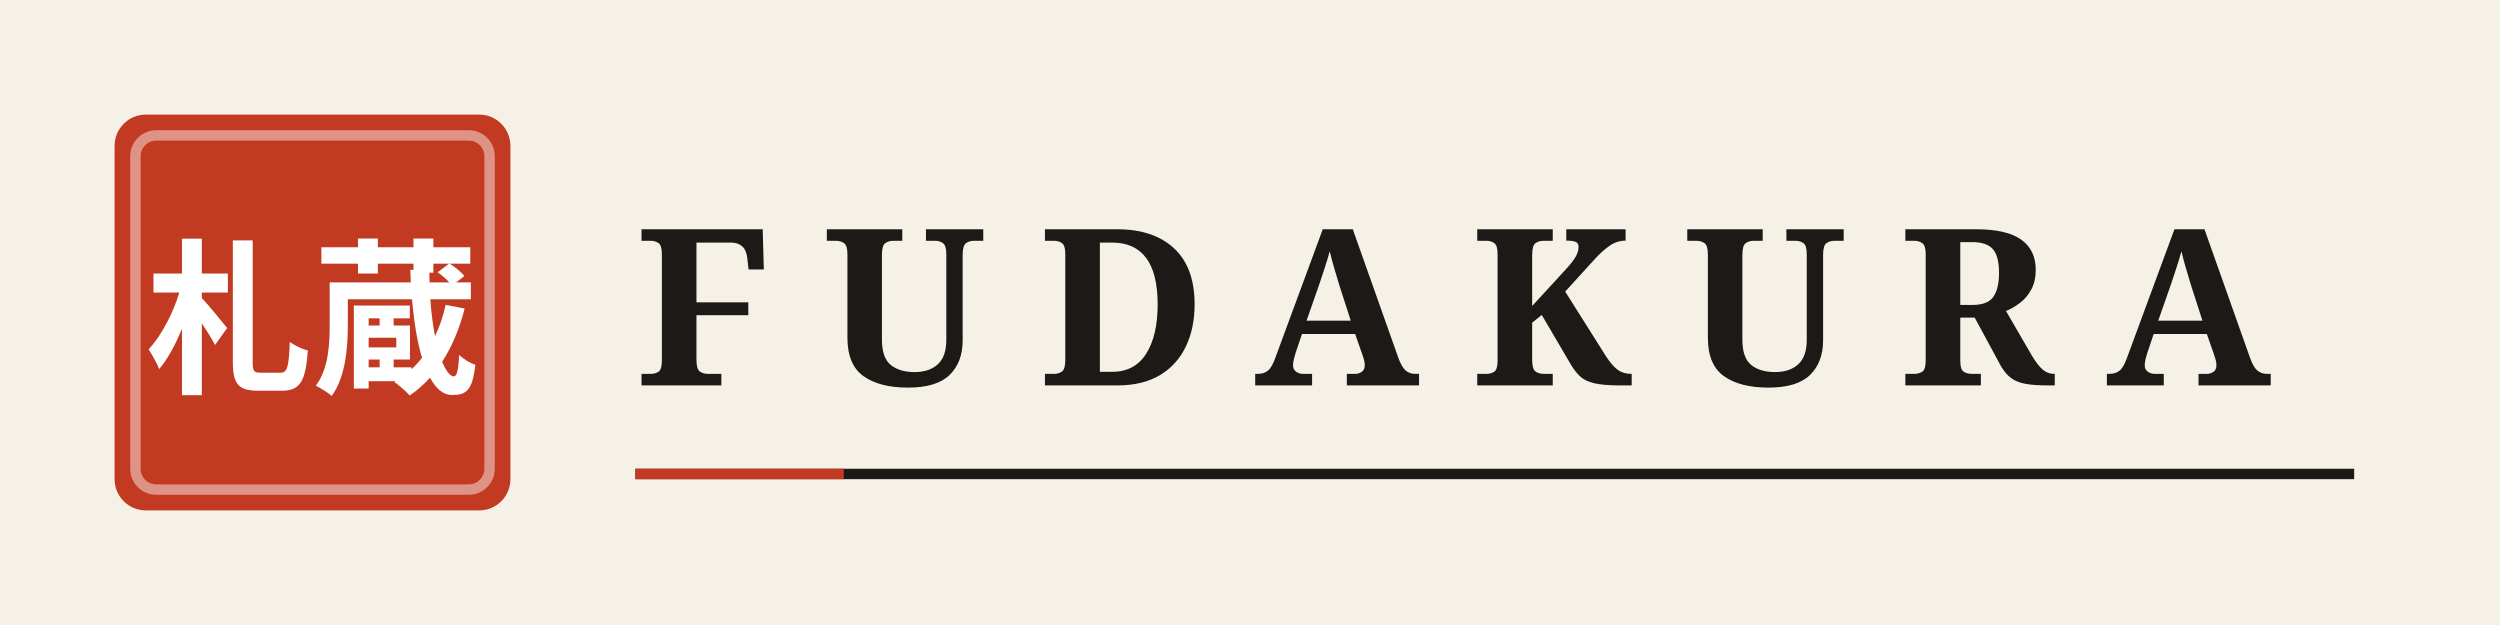
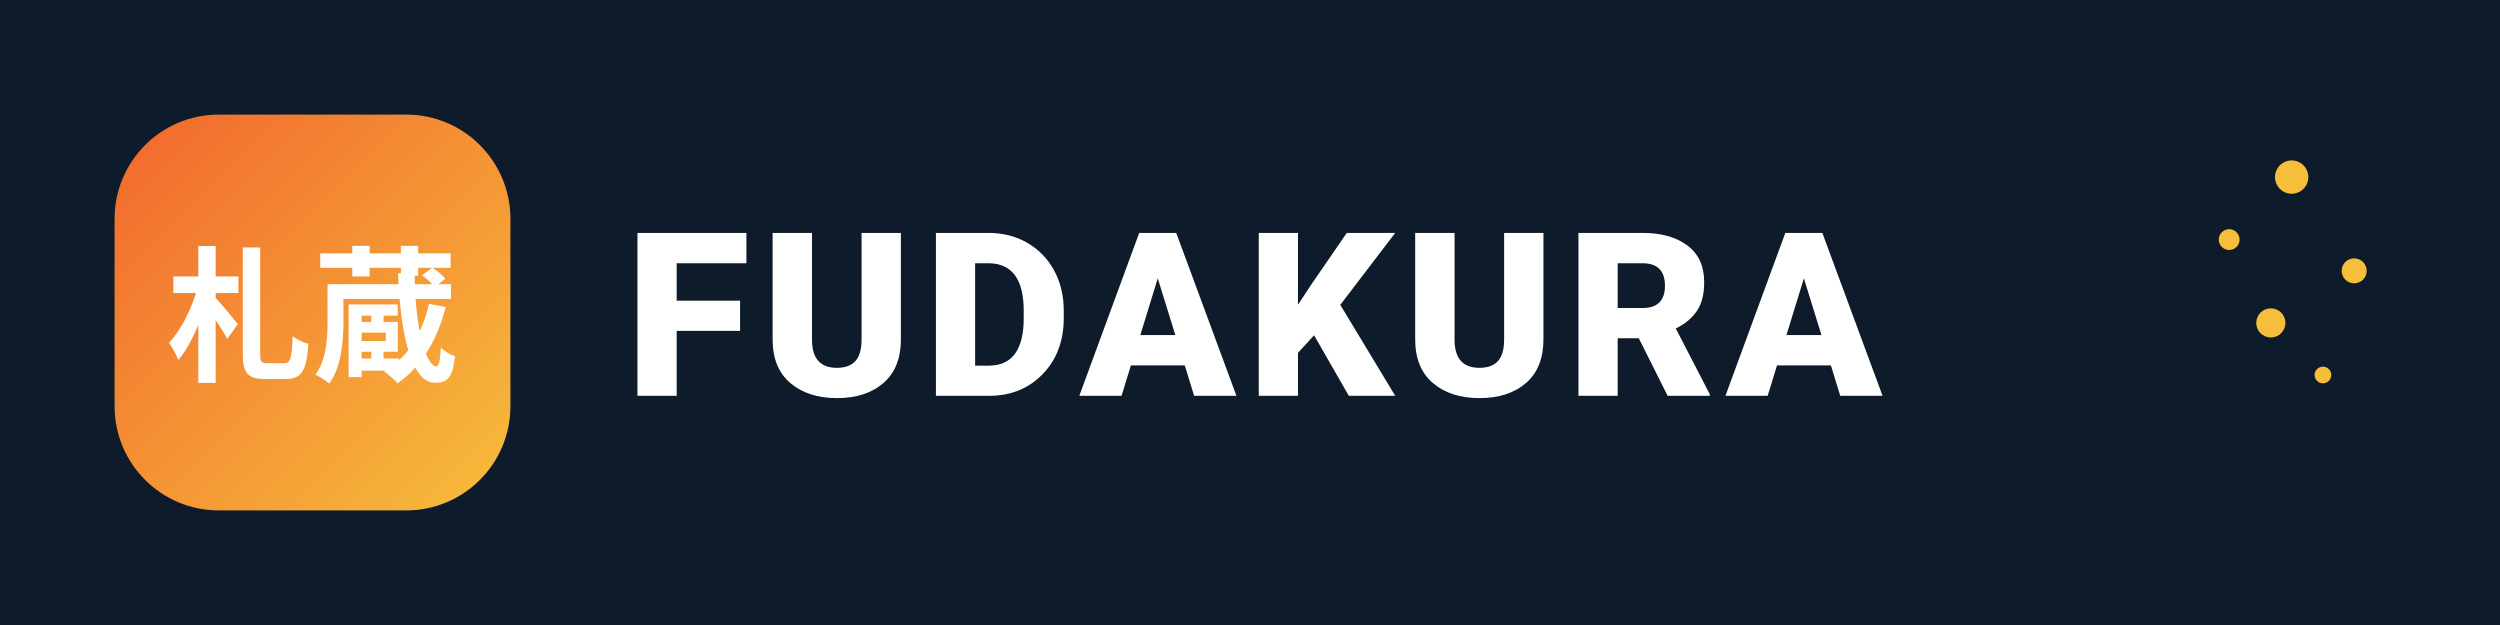
<svg xmlns="http://www.w3.org/2000/svg" viewBox="0 0 480 120">
-   <rect width="480" height="120" fill="#F6F1E7" />
-   <rect x="22" y="22" width="76" height="76" rx="6" fill="#C23A22" />
-   <rect x="26" y="26" width="68" height="68" rx="4" fill="none" stroke="#fff" stroke-opacity=".45" stroke-width="2" />
-   <text x="60" y="73" text-anchor="middle" font-family="'Hiragino Mincho ProN','Yu Mincho','Noto Serif JP',serif" font-size="32" font-weight="700" fill="#fff">札蔵</text>
-   <text x="122" y="74" font-family="'Hiragino Mincho ProN','Yu Mincho',Georgia,serif" font-size="42" font-weight="700" letter-spacing="10" fill="#1C1A17">FUDAKURA</text>
-   <rect x="122" y="90" width="330" height="2" fill="#1C1A17" />
-   <rect x="122" y="90" width="40" height="2" fill="#C23A22" />
+   <defs>
+     <linearGradient id="g" x1="0" y1="0" x2="1" y2="1">
+       <stop offset="0" stop-color="#F2672E" />
+       <stop offset="1" stop-color="#F6BE3B" />
+     </linearGradient>
+   </defs>
+   <rect width="480" height="120" fill="#0D1B2A" />
+   <rect x="22" y="22" width="76" height="76" rx="20" fill="url(#g)" />
+   <text x="60" y="71" text-anchor="middle" font-family="system-ui,'Segoe UI','Hiragino Kaku Gothic ProN','Noto Sans JP',Arial,sans-serif" font-size="28" font-weight="800" fill="#fff">札蔵</text>
+   <text x="120" y="76" font-family="system-ui,'Segoe UI',Roboto,Arial,sans-serif" font-size="44" font-weight="900" letter-spacing="2" fill="#fff">FUDAKURA</text>
+   <g fill="#F6BE3B">
+     <circle cx="440" cy="34" r="3.2" />
+     <circle cx="452" cy="52" r="2.4" />
+     <circle cx="436" cy="62" r="2.8" />
+     <circle cx="428" cy="46" r="2" />
+     <circle cx="446" cy="72" r="1.6" />
+   </g>
</svg>
